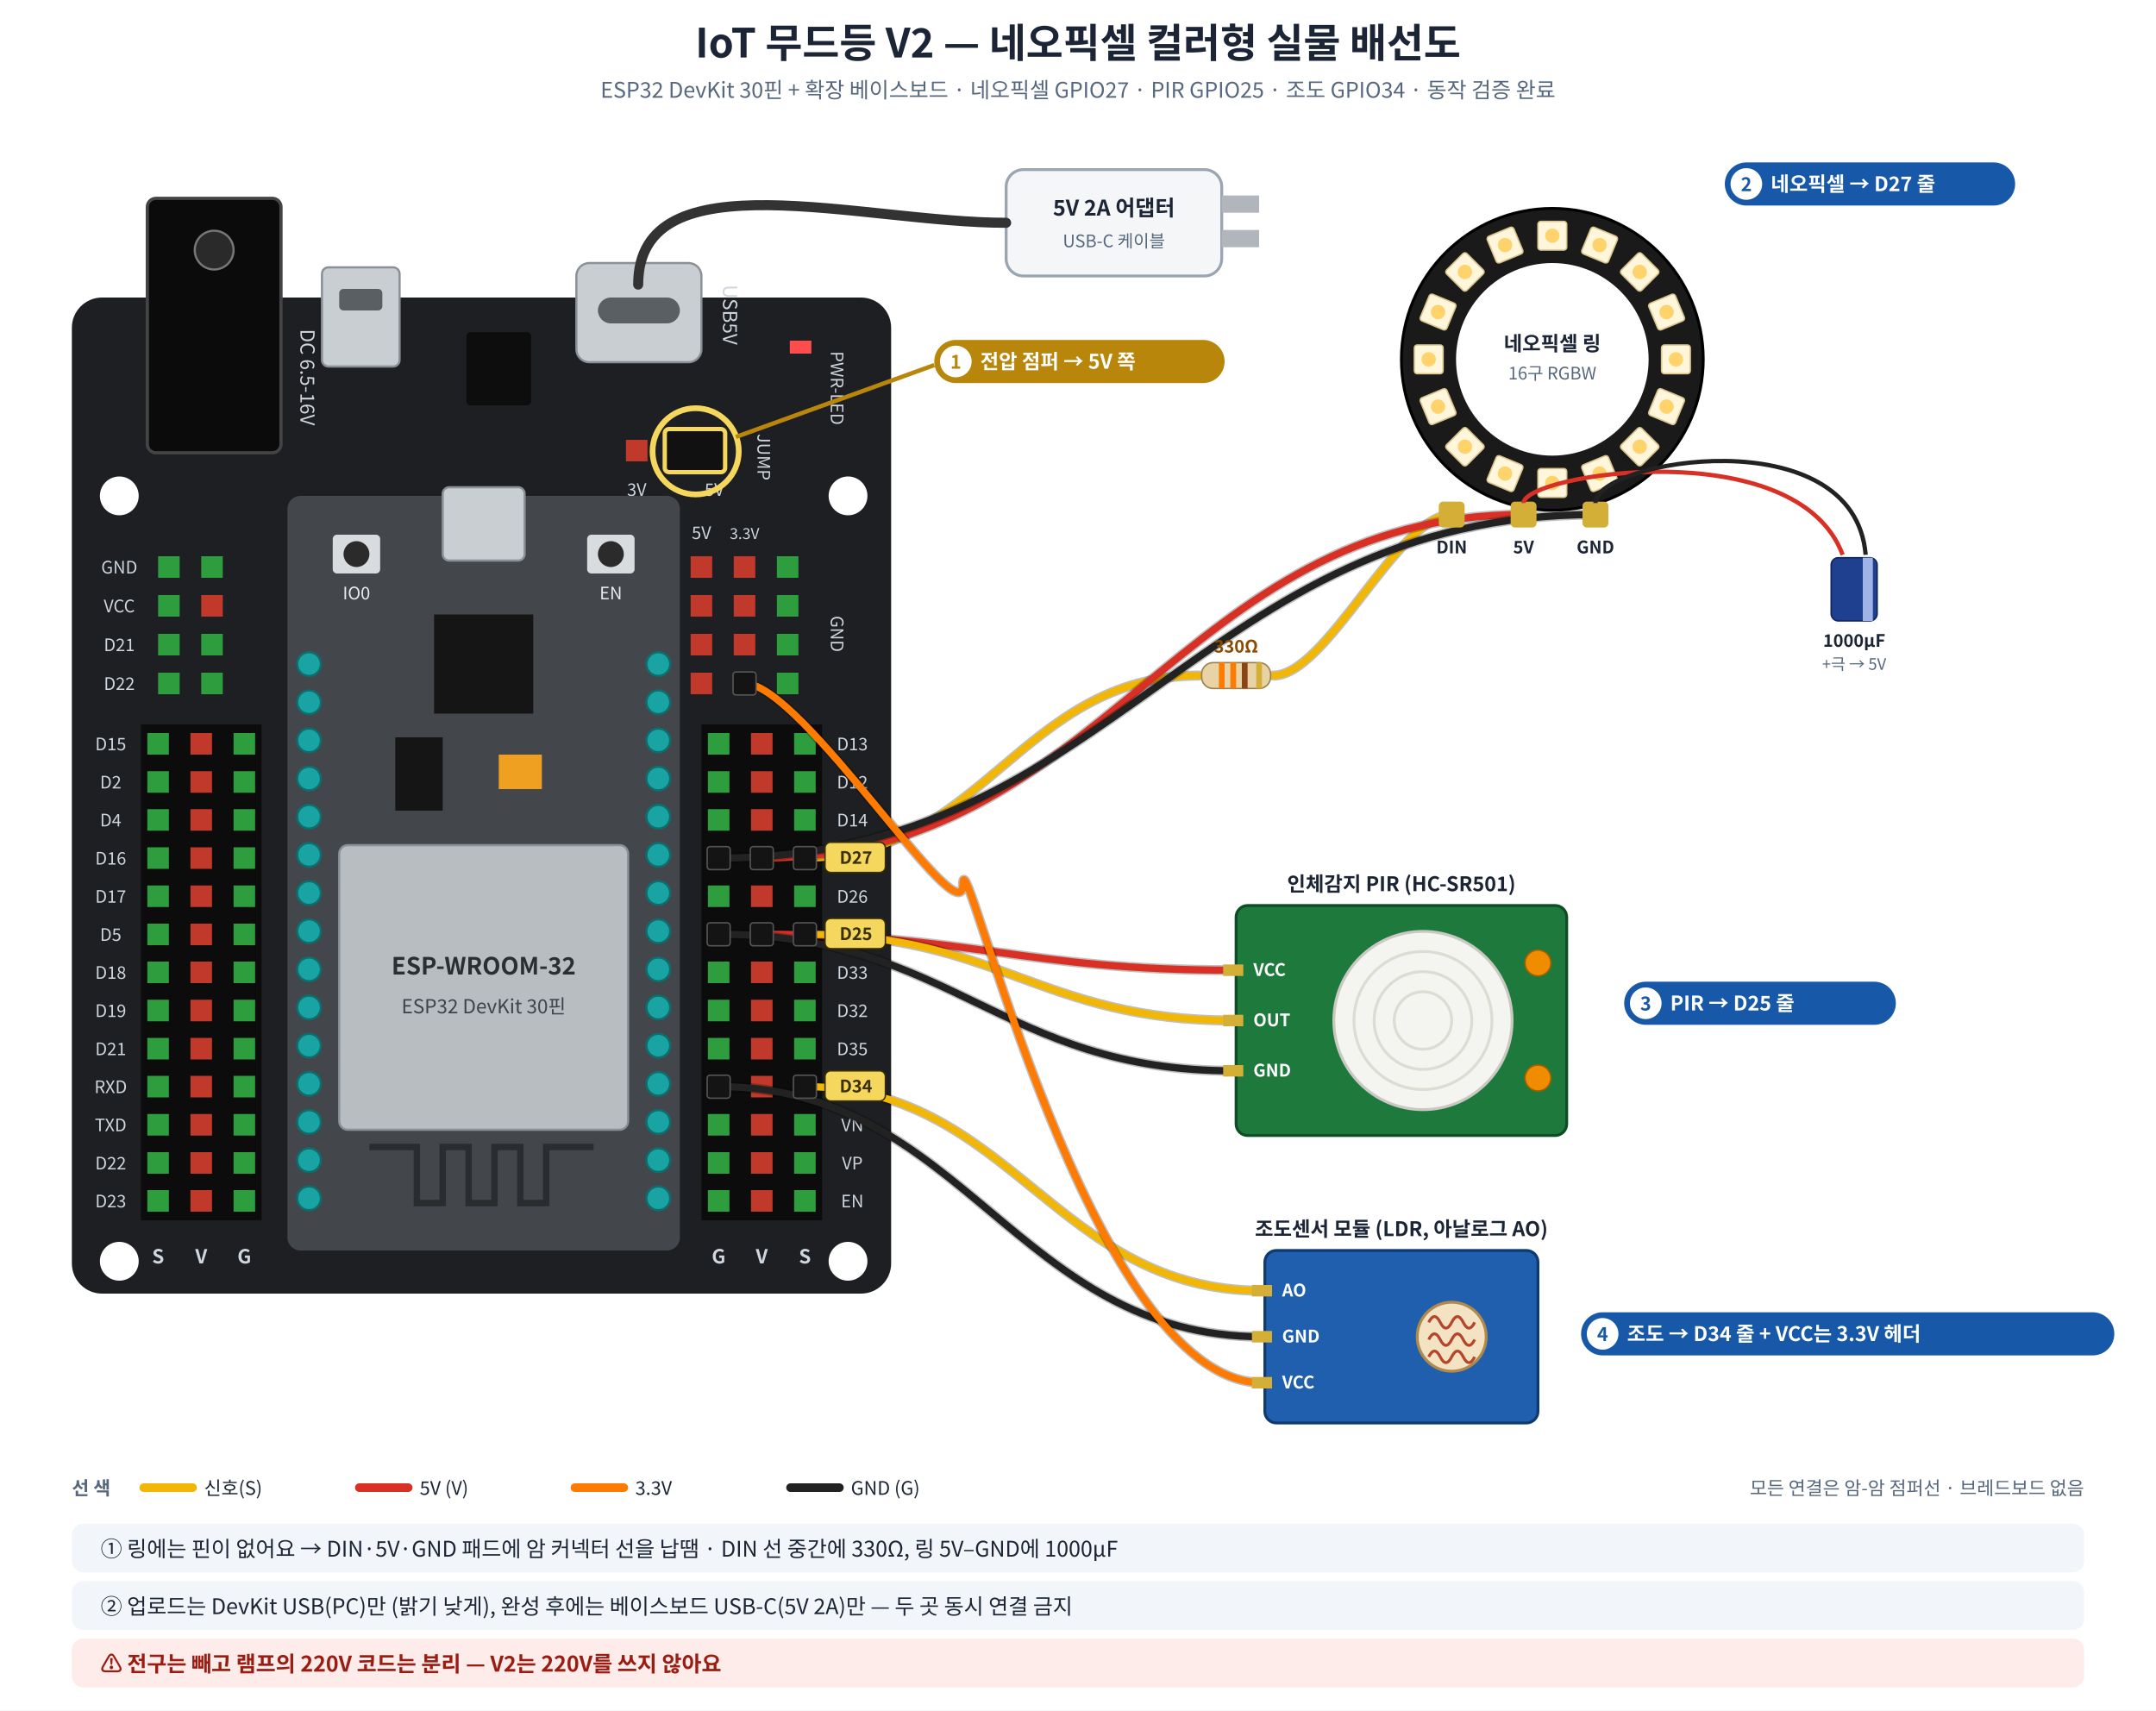
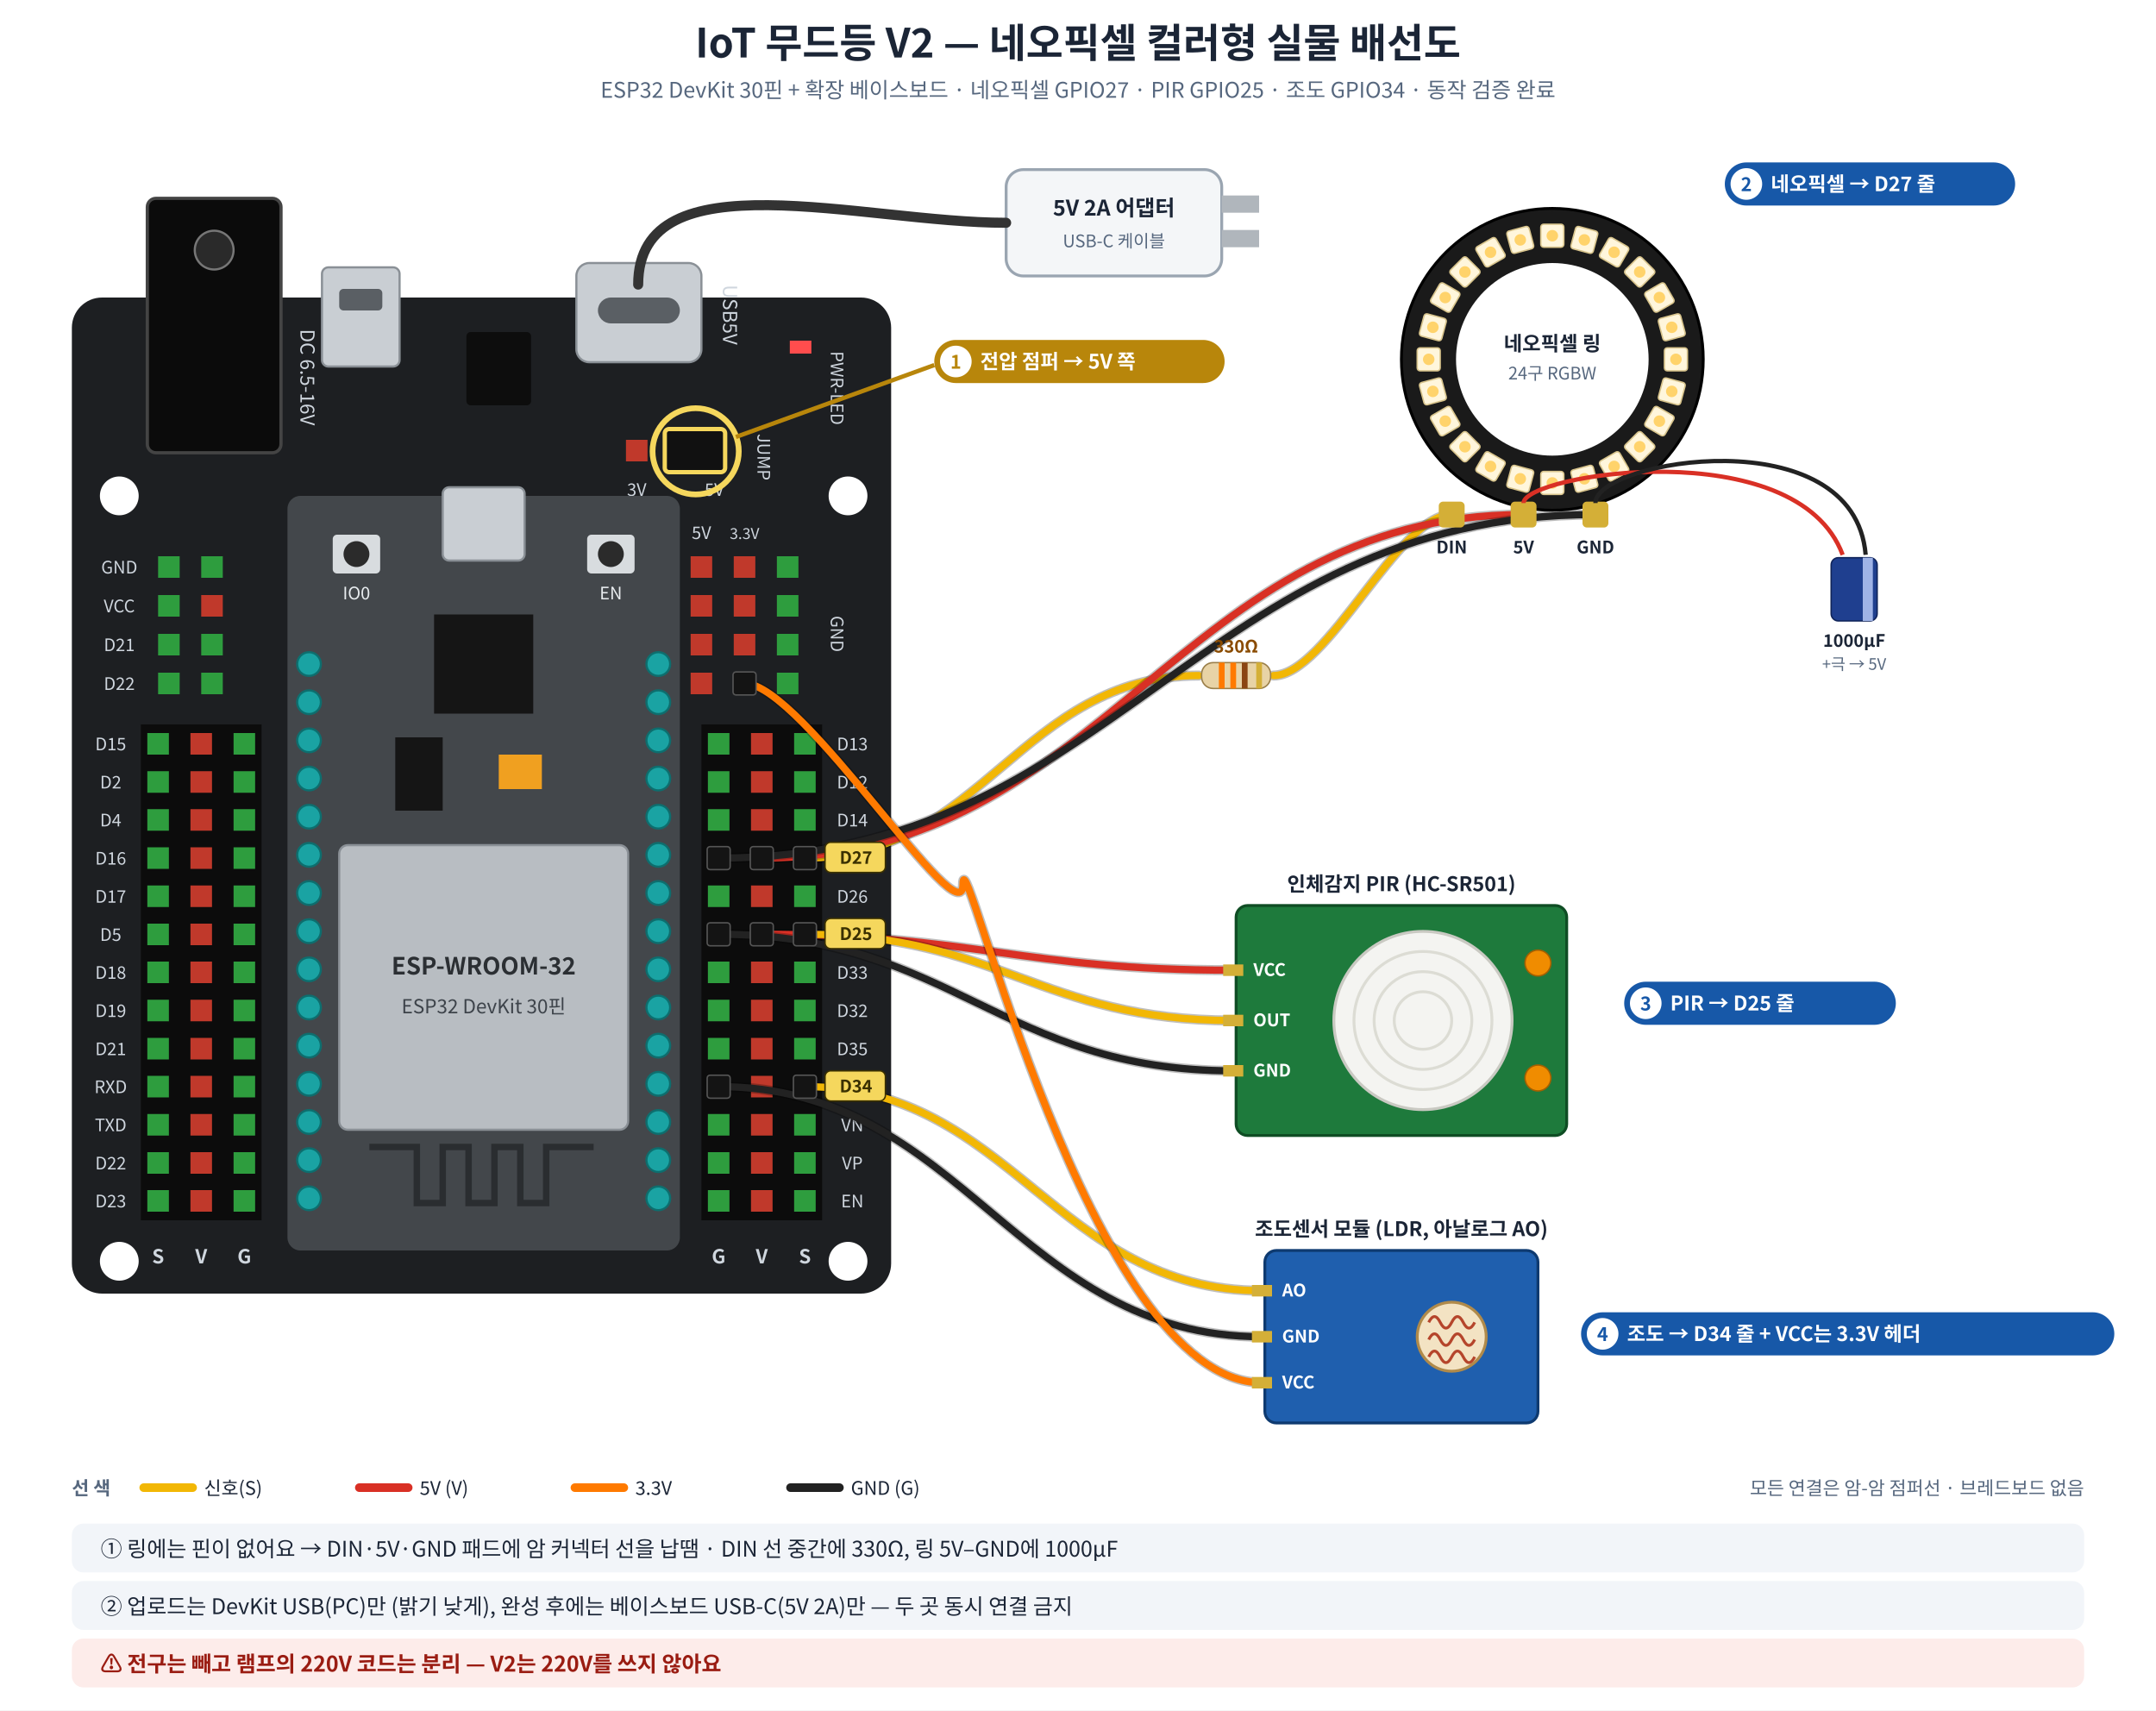
<svg xmlns="http://www.w3.org/2000/svg" width="1500" height="1190" viewBox="0 0 1500 1190" font-family="Pretendard, 'Noto Sans CJK KR', 'WenQuanYi Zen Hei', sans-serif">
  <rect width="1500" height="1190" fill="#ffffff" />
  <text x="750.0" y="40.0" font-size="28" font-weight="bold" fill="#1b2536" text-anchor="middle">IoT 무드등 V2 — 네오픽셀 컬러형 실물 배선도</text>
  <text x="750.0" y="68.0" font-size="15" fill="#56677e" text-anchor="middle">ESP32 DevKit 30핀 + 확장 베이스보드 · 네오픽셀 GPIO27 · PIR GPIO25 · 조도 GPIO34 · 동작 검증 완료</text>
  <g transform="translate(50,120) scale(1.5)">
    <rect x="0" y="58" width="380" height="462" rx="14" fill="#1d1f22" />
    <circle cx="22" cy="150" r="9" fill="#ffffff" />
    <circle cx="360" cy="150" r="9" fill="#ffffff" />
    <circle cx="22" cy="505" r="9" fill="#ffffff" />
    <circle cx="360" cy="505" r="9" fill="#ffffff" />
    <rect x="35" y="12" width="62" height="118" rx="4" fill="#0b0b0b" stroke="#444" stroke-width="1.5" />
    <circle cx="66" cy="36" r="9" fill="#2a2a2a" stroke="#777" />
    <text x="106.0" y="95.0" font-size="9" fill="#cfd6de" text-anchor="middle" transform="rotate(90 106 95)">DC 6.5-16V</text>
    <rect x="116" y="44" width="36" height="46" rx="3" fill="#c9ced3" stroke="#8a9096" />
    <rect x="124" y="54" width="20" height="10" rx="2" fill="#5a5f64" />
    <rect x="183" y="74" width="30" height="34" rx="2" fill="#0d0d0d" />
    <rect x="234" y="42" width="58" height="46" rx="6" fill="#c9ced3" stroke="#8a9096" />
    <rect x="244" y="58" width="38" height="12" rx="6" fill="#5a5f64" />
    <text x="302.0" y="66.0" font-size="9" fill="#cfd6de" text-anchor="middle" transform="rotate(90 302 66)">USB5V</text>
    <rect x="333" y="78" width="10" height="6" fill="#ff4d4d" />
    <text x="352.0" y="100.0" font-size="8" fill="#cfd6de" text-anchor="middle" transform="rotate(90 352 100)">PWR-LED</text>
    <rect x="257" y="124" width="10" height="10" fill="#c0392b" />
    <rect x="275" y="124" width="10" height="10" fill="#2e9d3e" />
    <rect x="293" y="124" width="10" height="10" fill="#c0392b" />
    <rect x="275" y="119" width="28" height="20" rx="2" fill="#111" stroke="#f5d75d" stroke-width="2" />
    <text x="262.0" y="150.0" font-size="8" fill="#cfd6de" text-anchor="middle">3V</text>
    <text x="298.0" y="150.0" font-size="8" fill="#cfd6de" text-anchor="middle">5V</text>
    <text x="318.0" y="132.0" font-size="8" fill="#cfd6de" text-anchor="middle" transform="rotate(90 318 132)">JUMP</text>
    <text x="22.0" y="186.0" font-size="8" fill="#cfd6de" text-anchor="middle">GND</text>
    <rect x="40" y="178" width="10" height="10" fill="#2e9d3e" />
    <rect x="60" y="178" width="10" height="10" fill="#2e9d3e" />
    <text x="22.0" y="204.0" font-size="8" fill="#cfd6de" text-anchor="middle">VCC</text>
    <rect x="40" y="196" width="10" height="10" fill="#2e9d3e" />
    <rect x="60" y="196" width="10" height="10" fill="#c0392b" />
    <text x="22.0" y="222.0" font-size="8" fill="#cfd6de" text-anchor="middle">D21</text>
    <rect x="40" y="214" width="10" height="10" fill="#2e9d3e" />
    <rect x="60" y="214" width="10" height="10" fill="#2e9d3e" />
    <text x="22.0" y="240.0" font-size="8" fill="#cfd6de" text-anchor="middle">D22</text>
    <rect x="40" y="232" width="10" height="10" fill="#2e9d3e" />
    <rect x="60" y="232" width="10" height="10" fill="#2e9d3e" />
    <text x="292.0" y="170.0" font-size="8" fill="#cfd6de" text-anchor="middle">5V</text>
    <text x="312.0" y="170.0" font-size="7" fill="#cfd6de" text-anchor="middle">3.3V</text>
    <text x="352.0" y="214.0" font-size="8" fill="#cfd6de" text-anchor="middle" transform="rotate(90 352 214)">GND</text>
    <rect x="287" y="178" width="10" height="10" fill="#c0392b" />
    <rect x="307" y="178" width="10" height="10" fill="#c0392b" />
    <rect x="327" y="178" width="10" height="10" fill="#2e9d3e" />
    <rect x="287" y="196" width="10" height="10" fill="#c0392b" />
    <rect x="307" y="196" width="10" height="10" fill="#c0392b" />
    <rect x="327" y="196" width="10" height="10" fill="#2e9d3e" />
    <rect x="287" y="214" width="10" height="10" fill="#c0392b" />
    <rect x="307" y="214" width="10" height="10" fill="#c0392b" />
    <rect x="327" y="214" width="10" height="10" fill="#2e9d3e" />
    <rect x="287" y="232" width="10" height="10" fill="#c0392b" />
    <rect x="307" y="232" width="10" height="10" fill="#c0392b" />
    <rect x="327" y="232" width="10" height="10" fill="#2e9d3e" />
    <rect x="100" y="150" width="182" height="350" rx="6" fill="#43474b" />
    <rect x="172" y="146" width="38" height="34" rx="3" fill="#c9ced3" stroke="#8a9096" />
    <rect x="121" y="168" width="22" height="18" rx="2" fill="#d8dcdf" />
    <circle cx="132" cy="177" r="6" fill="#2b2b2b" />
    <text x="132.0" y="198.0" font-size="8" fill="#e8ecef" text-anchor="middle">IO0</text>
    <rect x="239" y="168" width="22" height="18" rx="2" fill="#d8dcdf" />
    <circle cx="250" cy="177" r="6" fill="#2b2b2b" />
    <text x="250.0" y="198.0" font-size="8" fill="#e8ecef" text-anchor="middle">EN</text>
    <rect x="168" y="205" width="46" height="46" fill="#151515" />
    <rect x="150" y="262" width="22" height="34" fill="#151515" />
    <rect x="198" y="270" width="20" height="16" fill="#f0a020" />
    <rect x="124" y="312" width="134" height="132" rx="4" fill="#b8bdc2" stroke="#8a9096" />
    <text x="191.0" y="372.0" font-size="11" font-weight="bold" fill="#2b2f33" text-anchor="middle">ESP-WROOM-32</text>
    <text x="191.0" y="390.0" font-size="9" fill="#3d434a" text-anchor="middle">ESP32 DevKit 30핀</text>
    <path d="M138 452 h22 v26 h12 v-26 h12 v26 h12 v-26 h12 v26 h12 v-26 h22" fill="none" stroke="#2a2d30" stroke-width="3" />
    <circle cx="110" cy="228.0" r="5.5" fill="#1aa3a3" stroke="#0d6e6e" />
    <circle cx="272" cy="228.0" r="5.5" fill="#1aa3a3" stroke="#0d6e6e" />
    <circle cx="110" cy="245.7" r="5.5" fill="#1aa3a3" stroke="#0d6e6e" />
    <circle cx="272" cy="245.7" r="5.5" fill="#1aa3a3" stroke="#0d6e6e" />
    <circle cx="110" cy="263.4" r="5.5" fill="#1aa3a3" stroke="#0d6e6e" />
    <circle cx="272" cy="263.4" r="5.5" fill="#1aa3a3" stroke="#0d6e6e" />
    <circle cx="110" cy="281.1" r="5.5" fill="#1aa3a3" stroke="#0d6e6e" />
    <circle cx="272" cy="281.1" r="5.5" fill="#1aa3a3" stroke="#0d6e6e" />
    <circle cx="110" cy="298.8" r="5.5" fill="#1aa3a3" stroke="#0d6e6e" />
    <circle cx="272" cy="298.8" r="5.5" fill="#1aa3a3" stroke="#0d6e6e" />
    <circle cx="110" cy="316.5" r="5.5" fill="#1aa3a3" stroke="#0d6e6e" />
    <circle cx="272" cy="316.5" r="5.5" fill="#1aa3a3" stroke="#0d6e6e" />
    <circle cx="110" cy="334.2" r="5.5" fill="#1aa3a3" stroke="#0d6e6e" />
    <circle cx="272" cy="334.2" r="5.5" fill="#1aa3a3" stroke="#0d6e6e" />
    <circle cx="110" cy="351.9" r="5.5" fill="#1aa3a3" stroke="#0d6e6e" />
    <circle cx="272" cy="351.9" r="5.5" fill="#1aa3a3" stroke="#0d6e6e" />
    <circle cx="110" cy="369.6" r="5.5" fill="#1aa3a3" stroke="#0d6e6e" />
    <circle cx="272" cy="369.6" r="5.5" fill="#1aa3a3" stroke="#0d6e6e" />
    <circle cx="110" cy="387.3" r="5.5" fill="#1aa3a3" stroke="#0d6e6e" />
    <circle cx="272" cy="387.3" r="5.5" fill="#1aa3a3" stroke="#0d6e6e" />
    <circle cx="110" cy="405.0" r="5.5" fill="#1aa3a3" stroke="#0d6e6e" />
    <circle cx="272" cy="405.0" r="5.5" fill="#1aa3a3" stroke="#0d6e6e" />
    <circle cx="110" cy="422.7" r="5.5" fill="#1aa3a3" stroke="#0d6e6e" />
    <circle cx="272" cy="422.7" r="5.5" fill="#1aa3a3" stroke="#0d6e6e" />
    <circle cx="110" cy="440.4" r="5.5" fill="#1aa3a3" stroke="#0d6e6e" />
    <circle cx="272" cy="440.4" r="5.5" fill="#1aa3a3" stroke="#0d6e6e" />
    <circle cx="110" cy="458.1" r="5.5" fill="#1aa3a3" stroke="#0d6e6e" />
    <circle cx="272" cy="458.1" r="5.5" fill="#1aa3a3" stroke="#0d6e6e" />
    <circle cx="110" cy="475.8" r="5.5" fill="#1aa3a3" stroke="#0d6e6e" />
    <circle cx="272" cy="475.8" r="5.5" fill="#1aa3a3" stroke="#0d6e6e" />
    <rect x="32" y="256" width="56" height="230" fill="#0c0c0c" />
    <rect x="35" y="260.0" width="10" height="10" fill="#2e9d3e" />
    <rect x="55" y="260.0" width="10" height="10" fill="#c0392b" />
    <rect x="75" y="260.0" width="10" height="10" fill="#2e9d3e" />
    <text x="18.0" y="268.0" font-size="8" fill="#cfd6de" text-anchor="middle">D15</text>
    <rect x="35" y="277.7" width="10" height="10" fill="#2e9d3e" />
    <rect x="55" y="277.7" width="10" height="10" fill="#c0392b" />
    <rect x="75" y="277.7" width="10" height="10" fill="#2e9d3e" />
    <text x="18.0" y="285.7" font-size="8" fill="#cfd6de" text-anchor="middle">D2</text>
    <rect x="35" y="295.3" width="10" height="10" fill="#2e9d3e" />
    <rect x="55" y="295.3" width="10" height="10" fill="#c0392b" />
    <rect x="75" y="295.3" width="10" height="10" fill="#2e9d3e" />
    <text x="18.0" y="303.3" font-size="8" fill="#cfd6de" text-anchor="middle">D4</text>
    <rect x="35" y="313.0" width="10" height="10" fill="#2e9d3e" />
    <rect x="55" y="313.0" width="10" height="10" fill="#c0392b" />
    <rect x="75" y="313.0" width="10" height="10" fill="#2e9d3e" />
    <text x="18.0" y="321.0" font-size="8" fill="#cfd6de" text-anchor="middle">D16</text>
    <rect x="35" y="330.7" width="10" height="10" fill="#2e9d3e" />
    <rect x="55" y="330.7" width="10" height="10" fill="#c0392b" />
    <rect x="75" y="330.7" width="10" height="10" fill="#2e9d3e" />
    <text x="18.0" y="338.7" font-size="8" fill="#cfd6de" text-anchor="middle">D17</text>
    <rect x="35" y="348.4" width="10" height="10" fill="#2e9d3e" />
    <rect x="55" y="348.4" width="10" height="10" fill="#c0392b" />
    <rect x="75" y="348.4" width="10" height="10" fill="#2e9d3e" />
    <text x="18.0" y="356.4" font-size="8" fill="#cfd6de" text-anchor="middle">D5</text>
    <rect x="35" y="366.0" width="10" height="10" fill="#2e9d3e" />
    <rect x="55" y="366.0" width="10" height="10" fill="#c0392b" />
    <rect x="75" y="366.0" width="10" height="10" fill="#2e9d3e" />
    <text x="18.0" y="374.0" font-size="8" fill="#cfd6de" text-anchor="middle">D18</text>
    <rect x="35" y="383.7" width="10" height="10" fill="#2e9d3e" />
    <rect x="55" y="383.7" width="10" height="10" fill="#c0392b" />
    <rect x="75" y="383.7" width="10" height="10" fill="#2e9d3e" />
    <text x="18.0" y="391.7" font-size="8" fill="#cfd6de" text-anchor="middle">D19</text>
    <rect x="35" y="401.4" width="10" height="10" fill="#2e9d3e" />
    <rect x="55" y="401.4" width="10" height="10" fill="#c0392b" />
    <rect x="75" y="401.4" width="10" height="10" fill="#2e9d3e" />
    <text x="18.0" y="409.4" font-size="8" fill="#cfd6de" text-anchor="middle">D21</text>
    <rect x="35" y="419.0" width="10" height="10" fill="#2e9d3e" />
    <rect x="55" y="419.0" width="10" height="10" fill="#c0392b" />
    <rect x="75" y="419.0" width="10" height="10" fill="#2e9d3e" />
    <text x="18.0" y="427.0" font-size="8" fill="#cfd6de" text-anchor="middle">RXD</text>
    <rect x="35" y="436.7" width="10" height="10" fill="#2e9d3e" />
    <rect x="55" y="436.7" width="10" height="10" fill="#c0392b" />
    <rect x="75" y="436.7" width="10" height="10" fill="#2e9d3e" />
    <text x="18.0" y="444.7" font-size="8" fill="#cfd6de" text-anchor="middle">TXD</text>
    <rect x="35" y="454.4" width="10" height="10" fill="#2e9d3e" />
    <rect x="55" y="454.4" width="10" height="10" fill="#c0392b" />
    <rect x="75" y="454.4" width="10" height="10" fill="#2e9d3e" />
    <text x="18.0" y="462.4" font-size="8" fill="#cfd6de" text-anchor="middle">D22</text>
    <rect x="35" y="472.0" width="10" height="10" fill="#2e9d3e" />
    <rect x="55" y="472.0" width="10" height="10" fill="#c0392b" />
    <rect x="75" y="472.0" width="10" height="10" fill="#2e9d3e" />
    <text x="18.0" y="480.0" font-size="8" fill="#cfd6de" text-anchor="middle">D23</text>
    <text x="40.0" y="506.0" font-size="9" font-weight="bold" fill="#cfd6de" text-anchor="middle">S</text>
    <text x="60.0" y="506.0" font-size="9" font-weight="bold" fill="#cfd6de" text-anchor="middle">V</text>
    <text x="80.0" y="506.0" font-size="9" font-weight="bold" fill="#cfd6de" text-anchor="middle">G</text>
    <rect x="292" y="256" width="56" height="230" fill="#0c0c0c" />
    <rect x="295" y="260.0" width="10" height="10" fill="#2e9d3e" />
    <rect x="315" y="260.0" width="10" height="10" fill="#c0392b" />
    <rect x="335" y="260.0" width="10" height="10" fill="#2e9d3e" />
    <text x="362.0" y="268.0" font-size="8" fill="#cfd6de" text-anchor="middle">D13</text>
    <rect x="295" y="277.7" width="10" height="10" fill="#2e9d3e" />
    <rect x="315" y="277.7" width="10" height="10" fill="#c0392b" />
    <rect x="335" y="277.7" width="10" height="10" fill="#2e9d3e" />
    <text x="362.0" y="285.7" font-size="8" fill="#cfd6de" text-anchor="middle">D12</text>
    <rect x="295" y="295.3" width="10" height="10" fill="#2e9d3e" />
    <rect x="315" y="295.3" width="10" height="10" fill="#c0392b" />
    <rect x="335" y="295.3" width="10" height="10" fill="#2e9d3e" />
    <text x="362.0" y="303.3" font-size="8" fill="#cfd6de" text-anchor="middle">D14</text>
    <rect x="295" y="313.0" width="10" height="10" fill="#2e9d3e" />
    <rect x="315" y="313.0" width="10" height="10" fill="#c0392b" />
    <rect x="335" y="313.0" width="10" height="10" fill="#2e9d3e" />
    <text x="362.0" y="321.0" font-size="8" fill="#cfd6de" text-anchor="middle">D27</text>
    <rect x="295" y="330.7" width="10" height="10" fill="#2e9d3e" />
    <rect x="315" y="330.7" width="10" height="10" fill="#c0392b" />
    <rect x="335" y="330.7" width="10" height="10" fill="#2e9d3e" />
    <text x="362.0" y="338.7" font-size="8" fill="#cfd6de" text-anchor="middle">D26</text>
    <rect x="295" y="348.4" width="10" height="10" fill="#2e9d3e" />
    <rect x="315" y="348.4" width="10" height="10" fill="#c0392b" />
    <rect x="335" y="348.4" width="10" height="10" fill="#2e9d3e" />
    <text x="362.0" y="356.4" font-size="8" fill="#cfd6de" text-anchor="middle">D25</text>
    <rect x="295" y="366.0" width="10" height="10" fill="#2e9d3e" />
    <rect x="315" y="366.0" width="10" height="10" fill="#c0392b" />
    <rect x="335" y="366.0" width="10" height="10" fill="#2e9d3e" />
    <text x="362.0" y="374.0" font-size="8" fill="#cfd6de" text-anchor="middle">D33</text>
    <rect x="295" y="383.7" width="10" height="10" fill="#2e9d3e" />
    <rect x="315" y="383.7" width="10" height="10" fill="#c0392b" />
    <rect x="335" y="383.7" width="10" height="10" fill="#2e9d3e" />
    <text x="362.0" y="391.7" font-size="8" fill="#cfd6de" text-anchor="middle">D32</text>
    <rect x="295" y="401.4" width="10" height="10" fill="#2e9d3e" />
    <rect x="315" y="401.4" width="10" height="10" fill="#c0392b" />
    <rect x="335" y="401.4" width="10" height="10" fill="#2e9d3e" />
    <text x="362.0" y="409.4" font-size="8" fill="#cfd6de" text-anchor="middle">D35</text>
    <rect x="295" y="419.0" width="10" height="10" fill="#2e9d3e" />
    <rect x="315" y="419.0" width="10" height="10" fill="#c0392b" />
    <rect x="335" y="419.0" width="10" height="10" fill="#2e9d3e" />
    <text x="362.0" y="427.0" font-size="8" fill="#cfd6de" text-anchor="middle">D34</text>
    <rect x="295" y="436.7" width="10" height="10" fill="#2e9d3e" />
    <rect x="315" y="436.7" width="10" height="10" fill="#c0392b" />
    <rect x="335" y="436.7" width="10" height="10" fill="#2e9d3e" />
    <text x="362.0" y="444.7" font-size="8" fill="#cfd6de" text-anchor="middle">VN</text>
    <rect x="295" y="454.4" width="10" height="10" fill="#2e9d3e" />
    <rect x="315" y="454.4" width="10" height="10" fill="#c0392b" />
    <rect x="335" y="454.4" width="10" height="10" fill="#2e9d3e" />
    <text x="362.0" y="462.4" font-size="8" fill="#cfd6de" text-anchor="middle">VP</text>
    <rect x="295" y="472.0" width="10" height="10" fill="#2e9d3e" />
    <rect x="315" y="472.0" width="10" height="10" fill="#c0392b" />
    <rect x="335" y="472.0" width="10" height="10" fill="#2e9d3e" />
    <text x="362.0" y="480.0" font-size="8" fill="#cfd6de" text-anchor="middle">EN</text>
    <text x="300.0" y="506.0" font-size="9" font-weight="bold" fill="#cfd6de" text-anchor="middle">G</text>
    <text x="320.0" y="506.0" font-size="9" font-weight="bold" fill="#cfd6de" text-anchor="middle">V</text>
    <text x="340.0" y="506.0" font-size="9" font-weight="bold" fill="#cfd6de" text-anchor="middle">S</text>
  </g>
  <path d="M560.0 597.0 C 683.3 597.0, 710.7 470.0, 834.0 470.0" fill="none" stroke="#000" stroke-opacity="0.25" stroke-width="7" stroke-linecap="round" />
  <path d="M560.0 597.0 C 683.3 597.0, 710.7 470.0, 834.0 470.0" fill="none" stroke="#f2b705" stroke-width="5" stroke-linecap="round" />
  <path d="M886.0 470.0 C 923.2 470.0, 972.8 358.0, 1010.0 358.0" fill="none" stroke="#000" stroke-opacity="0.25" stroke-width="7" stroke-linecap="round" />
  <path d="M886.0 470.0 C 923.2 470.0, 972.8 358.0, 1010.0 358.0" fill="none" stroke="#f2b705" stroke-width="5" stroke-linecap="round" />
  <path d="M530.0 597.0 C 768.5 597.0, 821.5 358.0, 1060.0 358.0" fill="none" stroke="#000" stroke-opacity="0.25" stroke-width="7" stroke-linecap="round" />
  <path d="M530.0 597.0 C 768.5 597.0, 821.5 358.0, 1060.0 358.0" fill="none" stroke="#d93025" stroke-width="5" stroke-linecap="round" />
  <path d="M500.0 597.0 C 774.5 597.0, 835.5 358.0, 1110.0 358.0" fill="none" stroke="#000" stroke-opacity="0.25" stroke-width="7" stroke-linecap="round" />
  <path d="M500.0 597.0 C 774.5 597.0, 835.5 358.0, 1110.0 358.0" fill="none" stroke="#222222" stroke-width="5" stroke-linecap="round" />
  <circle cx="1080" cy="250" r="105" fill="#1a1a1a" stroke="#000" stroke-width="2" />
  <circle cx="1080" cy="250" r="67" fill="#ffffff" />
-   <rect x="1070.0" y="154.0" width="20" height="20" rx="2" fill="#fff6dc" stroke="#d8c48c" transform="rotate(-90.0 1080.0 164.0)" />
-   <circle cx="1080.0" cy="164.0" r="5" fill="#ffd36b" />
-   <rect x="1102.9" y="160.5" width="20" height="20" rx="2" fill="#fff6dc" stroke="#d8c48c" transform="rotate(-67.5 1112.9 170.5)" />
-   <circle cx="1112.9" cy="170.5" r="5" fill="#ffd36b" />
-   <rect x="1130.8" y="179.2" width="20" height="20" rx="2" fill="#fff6dc" stroke="#d8c48c" transform="rotate(-45.0 1140.8 189.2)" />
-   <circle cx="1140.8" cy="189.2" r="5" fill="#ffd36b" />
-   <rect x="1149.5" y="207.1" width="20" height="20" rx="2" fill="#fff6dc" stroke="#d8c48c" transform="rotate(-22.5 1159.5 217.1)" />
-   <circle cx="1159.5" cy="217.1" r="5" fill="#ffd36b" />
-   <rect x="1156.0" y="240.0" width="20" height="20" rx="2" fill="#fff6dc" stroke="#d8c48c" transform="rotate(0.0 1166.0 250.0)" />
-   <circle cx="1166.0" cy="250.0" r="5" fill="#ffd36b" />
-   <rect x="1149.5" y="272.9" width="20" height="20" rx="2" fill="#fff6dc" stroke="#d8c48c" transform="rotate(22.5 1159.5 282.9)" />
-   <circle cx="1159.5" cy="282.9" r="5" fill="#ffd36b" />
-   <rect x="1130.8" y="300.8" width="20" height="20" rx="2" fill="#fff6dc" stroke="#d8c48c" transform="rotate(45.0 1140.8 310.8)" />
-   <circle cx="1140.8" cy="310.8" r="5" fill="#ffd36b" />
-   <rect x="1102.9" y="319.5" width="20" height="20" rx="2" fill="#fff6dc" stroke="#d8c48c" transform="rotate(67.5 1112.9 329.5)" />
-   <circle cx="1112.9" cy="329.5" r="5" fill="#ffd36b" />
-   <rect x="1070.0" y="326.0" width="20" height="20" rx="2" fill="#fff6dc" stroke="#d8c48c" transform="rotate(90.0 1080.0 336.0)" />
-   <circle cx="1080.0" cy="336.0" r="5" fill="#ffd36b" />
-   <rect x="1037.1" y="319.5" width="20" height="20" rx="2" fill="#fff6dc" stroke="#d8c48c" transform="rotate(112.5 1047.1 329.5)" />
-   <circle cx="1047.1" cy="329.5" r="5" fill="#ffd36b" />
-   <rect x="1009.2" y="300.8" width="20" height="20" rx="2" fill="#fff6dc" stroke="#d8c48c" transform="rotate(135.0 1019.2 310.8)" />
-   <circle cx="1019.2" cy="310.8" r="5" fill="#ffd36b" />
-   <rect x="990.5" y="272.9" width="20" height="20" rx="2" fill="#fff6dc" stroke="#d8c48c" transform="rotate(157.5 1000.5 282.9)" />
-   <circle cx="1000.5" cy="282.9" r="5" fill="#ffd36b" />
-   <rect x="984.0" y="240.0" width="20" height="20" rx="2" fill="#fff6dc" stroke="#d8c48c" transform="rotate(180.0 994.0 250.0)" />
-   <circle cx="994.0" cy="250.0" r="5" fill="#ffd36b" />
-   <rect x="990.5" y="207.1" width="20" height="20" rx="2" fill="#fff6dc" stroke="#d8c48c" transform="rotate(202.5 1000.5 217.1)" />
-   <circle cx="1000.5" cy="217.1" r="5" fill="#ffd36b" />
-   <rect x="1009.2" y="179.2" width="20" height="20" rx="2" fill="#fff6dc" stroke="#d8c48c" transform="rotate(225.0 1019.2 189.2)" />
-   <circle cx="1019.2" cy="189.2" r="5" fill="#ffd36b" />
-   <rect x="1037.1" y="160.5" width="20" height="20" rx="2" fill="#fff6dc" stroke="#d8c48c" transform="rotate(247.5 1047.1 170.5)" />
-   <circle cx="1047.1" cy="170.5" r="5" fill="#ffd36b" />
+   <rect x="1072.0" y="156.0" width="16" height="16" rx="2" fill="#fff6dc" stroke="#d8c48c" transform="rotate(-90.0 1080.0 164.0)" />
+   <circle cx="1080.0" cy="164.0" r="4" fill="#ffd36b" />
+   <rect x="1094.3" y="158.9" width="16" height="16" rx="2" fill="#fff6dc" stroke="#d8c48c" transform="rotate(-75.0 1102.3 166.9)" />
+   <circle cx="1102.3" cy="166.9" r="4" fill="#ffd36b" />
+   <rect x="1115.0" y="167.5" width="16" height="16" rx="2" fill="#fff6dc" stroke="#d8c48c" transform="rotate(-60.0 1123.0 175.5)" />
+   <circle cx="1123.0" cy="175.5" r="4" fill="#ffd36b" />
+   <rect x="1132.8" y="181.2" width="16" height="16" rx="2" fill="#fff6dc" stroke="#d8c48c" transform="rotate(-45.0 1140.8 189.2)" />
+   <circle cx="1140.8" cy="189.2" r="4" fill="#ffd36b" />
+   <rect x="1146.5" y="199.0" width="16" height="16" rx="2" fill="#fff6dc" stroke="#d8c48c" transform="rotate(-30.0 1154.5 207.0)" />
+   <circle cx="1154.5" cy="207.0" r="4" fill="#ffd36b" />
+   <rect x="1155.1" y="219.7" width="16" height="16" rx="2" fill="#fff6dc" stroke="#d8c48c" transform="rotate(-15.0 1163.1 227.7)" />
+   <circle cx="1163.1" cy="227.7" r="4" fill="#ffd36b" />
+   <rect x="1158.0" y="242.0" width="16" height="16" rx="2" fill="#fff6dc" stroke="#d8c48c" transform="rotate(0.0 1166.0 250.0)" />
+   <circle cx="1166.0" cy="250.0" r="4" fill="#ffd36b" />
+   <rect x="1155.1" y="264.3" width="16" height="16" rx="2" fill="#fff6dc" stroke="#d8c48c" transform="rotate(15.0 1163.1 272.3)" />
+   <circle cx="1163.1" cy="272.3" r="4" fill="#ffd36b" />
+   <rect x="1146.5" y="285.0" width="16" height="16" rx="2" fill="#fff6dc" stroke="#d8c48c" transform="rotate(30.0 1154.5 293.0)" />
+   <circle cx="1154.5" cy="293.0" r="4" fill="#ffd36b" />
+   <rect x="1132.8" y="302.8" width="16" height="16" rx="2" fill="#fff6dc" stroke="#d8c48c" transform="rotate(45.0 1140.8 310.8)" />
+   <circle cx="1140.8" cy="310.8" r="4" fill="#ffd36b" />
+   <rect x="1115.0" y="316.5" width="16" height="16" rx="2" fill="#fff6dc" stroke="#d8c48c" transform="rotate(60.0 1123.0 324.5)" />
+   <circle cx="1123.0" cy="324.5" r="4" fill="#ffd36b" />
+   <rect x="1094.3" y="325.1" width="16" height="16" rx="2" fill="#fff6dc" stroke="#d8c48c" transform="rotate(75.0 1102.3 333.1)" />
+   <circle cx="1102.3" cy="333.1" r="4" fill="#ffd36b" />
+   <rect x="1072.0" y="328.0" width="16" height="16" rx="2" fill="#fff6dc" stroke="#d8c48c" transform="rotate(90.0 1080.0 336.0)" />
+   <circle cx="1080.0" cy="336.0" r="4" fill="#ffd36b" />
+   <rect x="1049.7" y="325.1" width="16" height="16" rx="2" fill="#fff6dc" stroke="#d8c48c" transform="rotate(105.0 1057.7 333.1)" />
+   <circle cx="1057.7" cy="333.1" r="4" fill="#ffd36b" />
+   <rect x="1029.0" y="316.5" width="16" height="16" rx="2" fill="#fff6dc" stroke="#d8c48c" transform="rotate(120.0 1037.0 324.5)" />
+   <circle cx="1037.0" cy="324.5" r="4" fill="#ffd36b" />
+   <rect x="1011.2" y="302.8" width="16" height="16" rx="2" fill="#fff6dc" stroke="#d8c48c" transform="rotate(135.0 1019.2 310.8)" />
+   <circle cx="1019.2" cy="310.8" r="4" fill="#ffd36b" />
+   <rect x="997.5" y="285.0" width="16" height="16" rx="2" fill="#fff6dc" stroke="#d8c48c" transform="rotate(150.0 1005.5 293.0)" />
+   <circle cx="1005.5" cy="293.0" r="4" fill="#ffd36b" />
+   <rect x="988.9" y="264.3" width="16" height="16" rx="2" fill="#fff6dc" stroke="#d8c48c" transform="rotate(165.0 996.9 272.3)" />
+   <circle cx="996.9" cy="272.3" r="4" fill="#ffd36b" />
+   <rect x="986.0" y="242.0" width="16" height="16" rx="2" fill="#fff6dc" stroke="#d8c48c" transform="rotate(180.0 994.0 250.0)" />
+   <circle cx="994.0" cy="250.0" r="4" fill="#ffd36b" />
+   <rect x="988.9" y="219.7" width="16" height="16" rx="2" fill="#fff6dc" stroke="#d8c48c" transform="rotate(195.0 996.9 227.7)" />
+   <circle cx="996.9" cy="227.7" r="4" fill="#ffd36b" />
+   <rect x="997.5" y="199.0" width="16" height="16" rx="2" fill="#fff6dc" stroke="#d8c48c" transform="rotate(210.0 1005.5 207.0)" />
+   <circle cx="1005.5" cy="207.0" r="4" fill="#ffd36b" />
+   <rect x="1011.2" y="181.2" width="16" height="16" rx="2" fill="#fff6dc" stroke="#d8c48c" transform="rotate(225.0 1019.2 189.2)" />
+   <circle cx="1019.2" cy="189.2" r="4" fill="#ffd36b" />
+   <rect x="1029.0" y="167.5" width="16" height="16" rx="2" fill="#fff6dc" stroke="#d8c48c" transform="rotate(240.0 1037.0 175.5)" />
+   <circle cx="1037.0" cy="175.5" r="4" fill="#ffd36b" />
+   <rect x="1049.7" y="158.9" width="16" height="16" rx="2" fill="#fff6dc" stroke="#d8c48c" transform="rotate(255.0 1057.7 166.9)" />
+   <circle cx="1057.7" cy="166.9" r="4" fill="#ffd36b" />
  <text x="1080.0" y="244.0" font-size="14" font-weight="bold" fill="#1b2536" text-anchor="middle">네오픽셀 링</text>
-   <text x="1080.0" y="264.0" font-size="12" fill="#56677e" text-anchor="middle">16구 RGBW</text>
+   <text x="1080.0" y="264.0" font-size="12" fill="#56677e" text-anchor="middle">24구 RGBW</text>
  <rect x="1001" y="349" width="18" height="18" rx="3" fill="#d4af37" />
  <text x="1010.0" y="385.0" font-size="12" font-weight="bold" fill="#1b2536" text-anchor="middle">DIN</text>
  <rect x="1051" y="349" width="18" height="18" rx="3" fill="#d4af37" />
  <text x="1060.0" y="385.0" font-size="12" font-weight="bold" fill="#1b2536" text-anchor="middle">5V</text>
  <rect x="1101" y="349" width="18" height="18" rx="3" fill="#d4af37" />
  <text x="1110.0" y="385.0" font-size="12" font-weight="bold" fill="#1b2536" text-anchor="middle">GND</text>
  <rect x="836" y="461" width="48" height="18" rx="8" fill="#e8d3a6" stroke="#9a7f4a" />
  <rect x="848" y="461" width="4" height="18" fill="#ff7a00" />
  <rect x="856" y="461" width="4" height="18" fill="#ff7a00" />
  <rect x="864" y="461" width="4" height="18" fill="#8b4513" />
  <rect x="874" y="461" width="4" height="18" fill="#d4af37" />
  <text x="860.0" y="454.0" font-size="12" font-weight="bold" fill="#8a4b00" text-anchor="middle">330Ω</text>
  <path d="M1060 350 C 1060 330, 1250 300, 1282 386" fill="none" stroke="#d93025" stroke-width="3" />
  <path d="M1110 350 C 1110 320, 1290 290, 1298 386" fill="none" stroke="#222222" stroke-width="3" />
  <rect x="1274" y="388" width="32" height="44" rx="5" fill="#1f3f8f" stroke="#10245a" />
  <rect x="1296" y="388" width="7" height="44" fill="#9fb3e6" />
  <text x="1290.0" y="450.0" font-size="12" font-weight="bold" fill="#1b2536" text-anchor="middle">1000µF</text>
  <text x="1290.0" y="466.0" font-size="11" fill="#56677e" text-anchor="middle">+극 → 5V</text>
  <rect x="492.0" y="589.015" width="16" height="16" rx="2" fill="#141414" stroke="#555" stroke-width="1" />
  <rect x="522.0" y="589.015" width="16" height="16" rx="2" fill="#141414" stroke="#555" stroke-width="1" />
  <rect x="552.0" y="589.015" width="16" height="16" rx="2" fill="#141414" stroke="#555" stroke-width="1" />
  <path d="M530.0 650.0 C 677.6 650.0, 710.4 675.0, 858.0 675.0" fill="none" stroke="#000" stroke-opacity="0.25" stroke-width="7" stroke-linecap="round" />
  <path d="M530.0 650.0 C 677.6 650.0, 710.4 675.0, 858.0 675.0" fill="none" stroke="#d93025" stroke-width="5" stroke-linecap="round" />
  <path d="M560.0 650.0 C 694.1 650.0, 723.9 710.0, 858.0 710.0" fill="none" stroke="#000" stroke-opacity="0.25" stroke-width="7" stroke-linecap="round" />
  <path d="M560.0 650.0 C 694.1 650.0, 723.9 710.0, 858.0 710.0" fill="none" stroke="#f2b705" stroke-width="5" stroke-linecap="round" />
  <path d="M500.0 650.0 C 661.1 650.0, 696.9 745.0, 858.0 745.0" fill="none" stroke="#000" stroke-opacity="0.25" stroke-width="7" stroke-linecap="round" />
  <path d="M500.0 650.0 C 661.1 650.0, 696.9 745.0, 858.0 745.0" fill="none" stroke="#222222" stroke-width="5" stroke-linecap="round" />
  <path d="M560.0 756.0 C 703.1 756.0, 734.9 898.0, 878.0 898.0" fill="none" stroke="#000" stroke-opacity="0.25" stroke-width="7" stroke-linecap="round" />
  <path d="M560.0 756.0 C 703.1 756.0, 734.9 898.0, 878.0 898.0" fill="none" stroke="#f2b705" stroke-width="5" stroke-linecap="round" />
  <path d="M500.0 756.0 C 670.1 756.0, 707.9 930.0, 878.0 930.0" fill="none" stroke="#000" stroke-opacity="0.25" stroke-width="7" stroke-linecap="round" />
  <path d="M500.0 756.0 C 670.1 756.0, 707.9 930.0, 878.0 930.0" fill="none" stroke="#222222" stroke-width="5" stroke-linecap="round" />
  <path d="M518.0 475.5 C 558.0 475.5, 670.0 655.0, 670.0 615.0 S 758.0 962.0, 878.0 962.0" fill="none" stroke="#000" stroke-opacity="0.25" stroke-width="7" stroke-linecap="round" />
  <path d="M518.0 475.5 C 558.0 475.5, 670.0 655.0, 670.0 615.0 S 758.0 962.0, 878.0 962.0" fill="none" stroke="#ff7a00" stroke-width="5" stroke-linecap="round" />
  <rect x="860" y="630" width="230" height="160" rx="8" fill="#1e7a3c" stroke="#0f4d24" stroke-width="2" />
  <circle cx="990" cy="710" r="62" fill="#f4f4f1" stroke="#c9c9c2" stroke-width="2" />
  <circle cx="990" cy="710" r="48" fill="none" stroke="#dcdcd4" stroke-width="2" />
  <circle cx="990" cy="710" r="34" fill="none" stroke="#dcdcd4" stroke-width="2" />
  <circle cx="990" cy="710" r="20" fill="none" stroke="#dcdcd4" stroke-width="2" />
  <circle cx="1070" cy="670" r="9" fill="#f08c00" stroke="#a35f00" />
  <circle cx="1070" cy="750" r="9" fill="#f08c00" stroke="#a35f00" />
  <text x="975.0" y="620.0" font-size="14" font-weight="bold" fill="#1b2536" text-anchor="middle">인체감지 PIR (HC-SR501)</text>
  <rect x="851" y="671" width="14" height="8" fill="#d4af37" />
  <text x="872.0" y="679.0" font-size="12" font-weight="bold" fill="#ffffff" text-anchor="start">VCC</text>
  <rect x="851" y="706" width="14" height="8" fill="#d4af37" />
  <text x="872.0" y="714.0" font-size="12" font-weight="bold" fill="#ffffff" text-anchor="start">OUT</text>
  <rect x="851" y="741" width="14" height="8" fill="#d4af37" />
  <text x="872.0" y="749.0" font-size="12" font-weight="bold" fill="#ffffff" text-anchor="start">GND</text>
  <rect x="880" y="870" width="190" height="120" rx="8" fill="#1f5fae" stroke="#0e3a70" stroke-width="2" />
  <circle cx="1010" cy="930" r="24" fill="#f3e3c3" stroke="#b08a4a" stroke-width="2" />
  <path d="M994 920 q4 -8 8 0 t8 0 t8 0 t8 0 M994 932 q4 -8 8 0 t8 0 t8 0 t8 0 M994 944 q4 -8 8 0 t8 0 t8 0 t8 0" fill="none" stroke="#b5452b" stroke-width="2" />
  <text x="975.0" y="860.0" font-size="14" font-weight="bold" fill="#1b2536" text-anchor="middle">조도센서 모듈 (LDR, 아날로그 AO)</text>
  <rect x="871" y="894" width="14" height="8" fill="#d4af37" />
  <text x="892.0" y="902.0" font-size="12" font-weight="bold" fill="#ffffff" text-anchor="start">AO</text>
  <rect x="871" y="926" width="14" height="8" fill="#d4af37" />
  <text x="892.0" y="934.0" font-size="12" font-weight="bold" fill="#ffffff" text-anchor="start">GND</text>
  <rect x="871" y="958" width="14" height="8" fill="#d4af37" />
  <text x="892.0" y="966.0" font-size="12" font-weight="bold" fill="#ffffff" text-anchor="start">VCC</text>
  <rect x="492.0" y="642.025" width="16" height="16" rx="2" fill="#141414" stroke="#555" stroke-width="1" />
  <rect x="522.0" y="642.025" width="16" height="16" rx="2" fill="#141414" stroke="#555" stroke-width="1" />
  <rect x="552.0" y="642.025" width="16" height="16" rx="2" fill="#141414" stroke="#555" stroke-width="1" />
  <rect x="492.0" y="748.045" width="16" height="16" rx="2" fill="#141414" stroke="#555" stroke-width="1" />
  <rect x="552.0" y="748.045" width="16" height="16" rx="2" fill="#141414" stroke="#555" stroke-width="1" />
  <rect x="510.0" y="467.5" width="16" height="16" rx="2" fill="#141414" stroke="#555" stroke-width="1" />
  <rect x="700" y="118" width="150" height="74" rx="12" fill="#f4f6f8" stroke="#9aa5b1" stroke-width="2" />
  <rect x="850" y="136" width="26" height="12" fill="#b0b6bc" />
  <rect x="850" y="160" width="26" height="12" fill="#b0b6bc" />
  <text x="775.0" y="150.0" font-size="15" font-weight="bold" fill="#1b2536" text-anchor="middle">5V 2A 어댑터</text>
  <text x="775.0" y="172.0" font-size="12" fill="#56677e" text-anchor="middle">USB-C 케이블</text>
  <path d="M700 155 C 600 155, 444 108, 444 198" fill="none" stroke="#333" stroke-width="7" stroke-linecap="round" />
  <circle cx="484" cy="314" r="30" fill="none" stroke="#f5d75d" stroke-width="4" />
  <path d="M512 304 L 650 254" stroke="#b8860b" stroke-width="3" />
  <rect x="650" y="236.5" width="202" height="30" rx="15" fill="#b8860b" />
  <circle cx="665" cy="251.5" r="11" fill="#ffffff" />
  <text x="665.0" y="256.5" font-size="13" font-weight="bold" fill="#b8860b" text-anchor="middle">1</text>
  <text x="682.0" y="256.5" font-size="14" font-weight="bold" fill="#ffffff" text-anchor="start">전압 점퍼 → 5V 쪽</text>
  <rect x="1200" y="113" width="202" height="30" rx="15" fill="#1758a8" />
  <circle cx="1215" cy="128" r="11" fill="#ffffff" />
  <text x="1215.0" y="133.0" font-size="13" font-weight="bold" fill="#1758a8" text-anchor="middle">2</text>
  <text x="1232.0" y="133.0" font-size="14" font-weight="bold" fill="#ffffff" text-anchor="start">네오픽셀 → D27 줄</text>
  <rect x="1130" y="683" width="189" height="30" rx="15" fill="#1758a8" />
  <circle cx="1145" cy="698" r="11" fill="#ffffff" />
  <text x="1145.0" y="703.0" font-size="13" font-weight="bold" fill="#1758a8" text-anchor="middle">3</text>
  <text x="1162.0" y="703.0" font-size="14" font-weight="bold" fill="#ffffff" text-anchor="start">PIR → D25 줄</text>
  <rect x="1100" y="913" width="371" height="30" rx="15" fill="#1758a8" />
  <circle cx="1115" cy="928" r="11" fill="#ffffff" />
  <text x="1115.0" y="933.0" font-size="13" font-weight="bold" fill="#1758a8" text-anchor="middle">4</text>
  <text x="1132.0" y="933.0" font-size="14" font-weight="bold" fill="#ffffff" text-anchor="start">조도 → D34 줄 + VCC는 3.3V 헤더</text>
  <rect x="574" y="586" width="42" height="21" rx="4" fill="#f5d75d" stroke="#3a3000" />
  <text x="595.5" y="601.0" font-size="12" font-weight="bold" fill="#3a3000" text-anchor="middle">D27</text>
  <rect x="574" y="639" width="42" height="21" rx="4" fill="#f5d75d" stroke="#3a3000" />
  <text x="595.5" y="654.0" font-size="12" font-weight="bold" fill="#3a3000" text-anchor="middle">D25</text>
  <rect x="574" y="745" width="42" height="21" rx="4" fill="#f5d75d" stroke="#3a3000" />
  <text x="595.5" y="760.0" font-size="12" font-weight="bold" fill="#3a3000" text-anchor="middle">D34</text>
  <text x="50.0" y="1040.0" font-size="13" font-weight="bold" fill="#56677e" text-anchor="start">선 색</text>
  <path d="M100 1035 h34" stroke="#f2b705" stroke-width="6" stroke-linecap="round" />
  <text x="142.0" y="1040.0" font-size="13" fill="#1b2536" text-anchor="start">신호(S)</text>
  <path d="M250 1035 h34" stroke="#d93025" stroke-width="6" stroke-linecap="round" />
  <text x="292.0" y="1040.0" font-size="13" fill="#1b2536" text-anchor="start">5V (V)</text>
  <path d="M400 1035 h34" stroke="#ff7a00" stroke-width="6" stroke-linecap="round" />
  <text x="442.0" y="1040.0" font-size="13" fill="#1b2536" text-anchor="start">3.3V</text>
  <path d="M550 1035 h34" stroke="#222222" stroke-width="6" stroke-linecap="round" />
  <text x="592.0" y="1040.0" font-size="13" fill="#1b2536" text-anchor="start">GND (G)</text>
  <text x="1450.0" y="1040.0" font-size="13" fill="#56677e" text-anchor="end">모든 연결은 암-암 점퍼선 · 브레드보드 없음</text>
  <rect x="50" y="1060" width="1400" height="34" rx="8" fill="#f2f5f9" />
  <text x="70.0" y="1083.0" font-size="15" fill="#1b2536" text-anchor="start">① 링에는 핀이 없어요 → DIN·5V·GND 패드에 암 커넥터 선을 납땜 · DIN 선 중간에 330Ω, 링 5V–GND에 1000µF</text>
  <rect x="50" y="1100" width="1400" height="34" rx="8" fill="#f2f5f9" />
  <text x="70.0" y="1123.0" font-size="15" fill="#1b2536" text-anchor="start">② 업로드는 DevKit USB(PC)만 (밝기 낮게), 완성 후에는 베이스보드 USB-C(5V 2A)만 — 두 곳 동시 연결 금지</text>
  <rect x="50" y="1140" width="1400" height="34" rx="8" fill="#fdecea" />
  <text x="70.0" y="1163.0" font-size="15" font-weight="bold" fill="#9a1c12" text-anchor="start">⚠ 전구는 빼고 램프의 220V 코드는 분리 — V2는 220V를 쓰지 않아요</text>
</svg>
